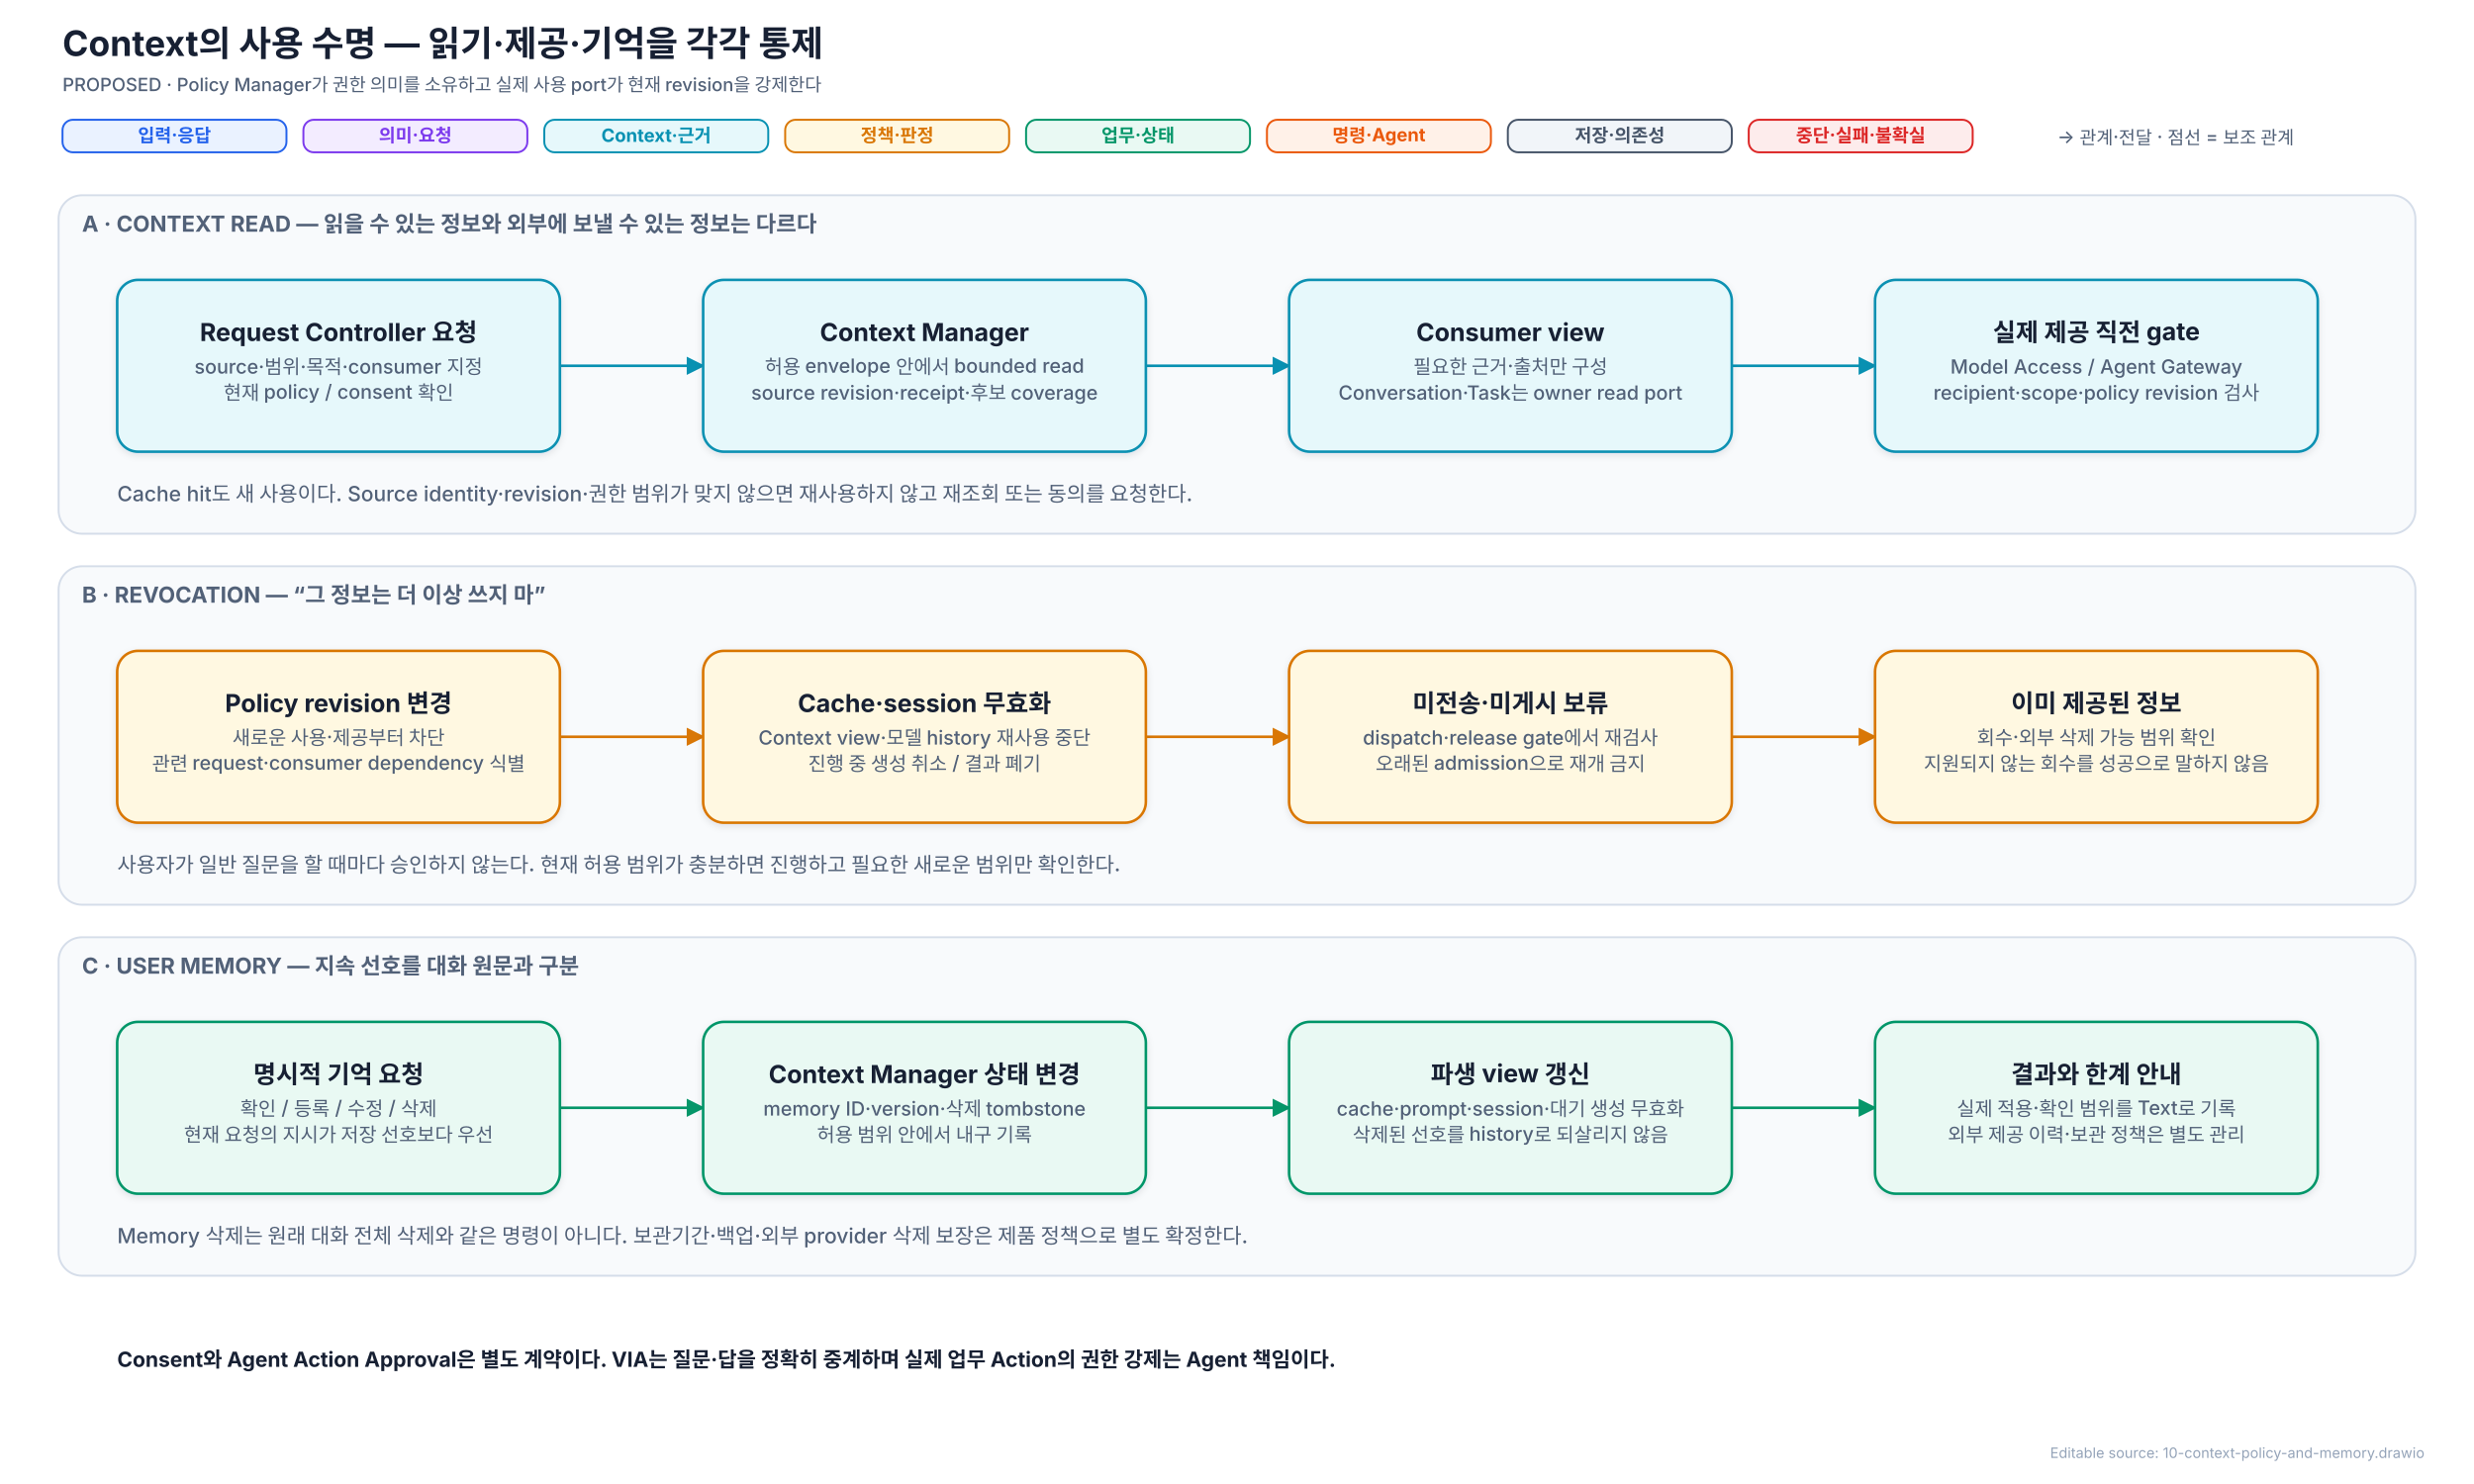
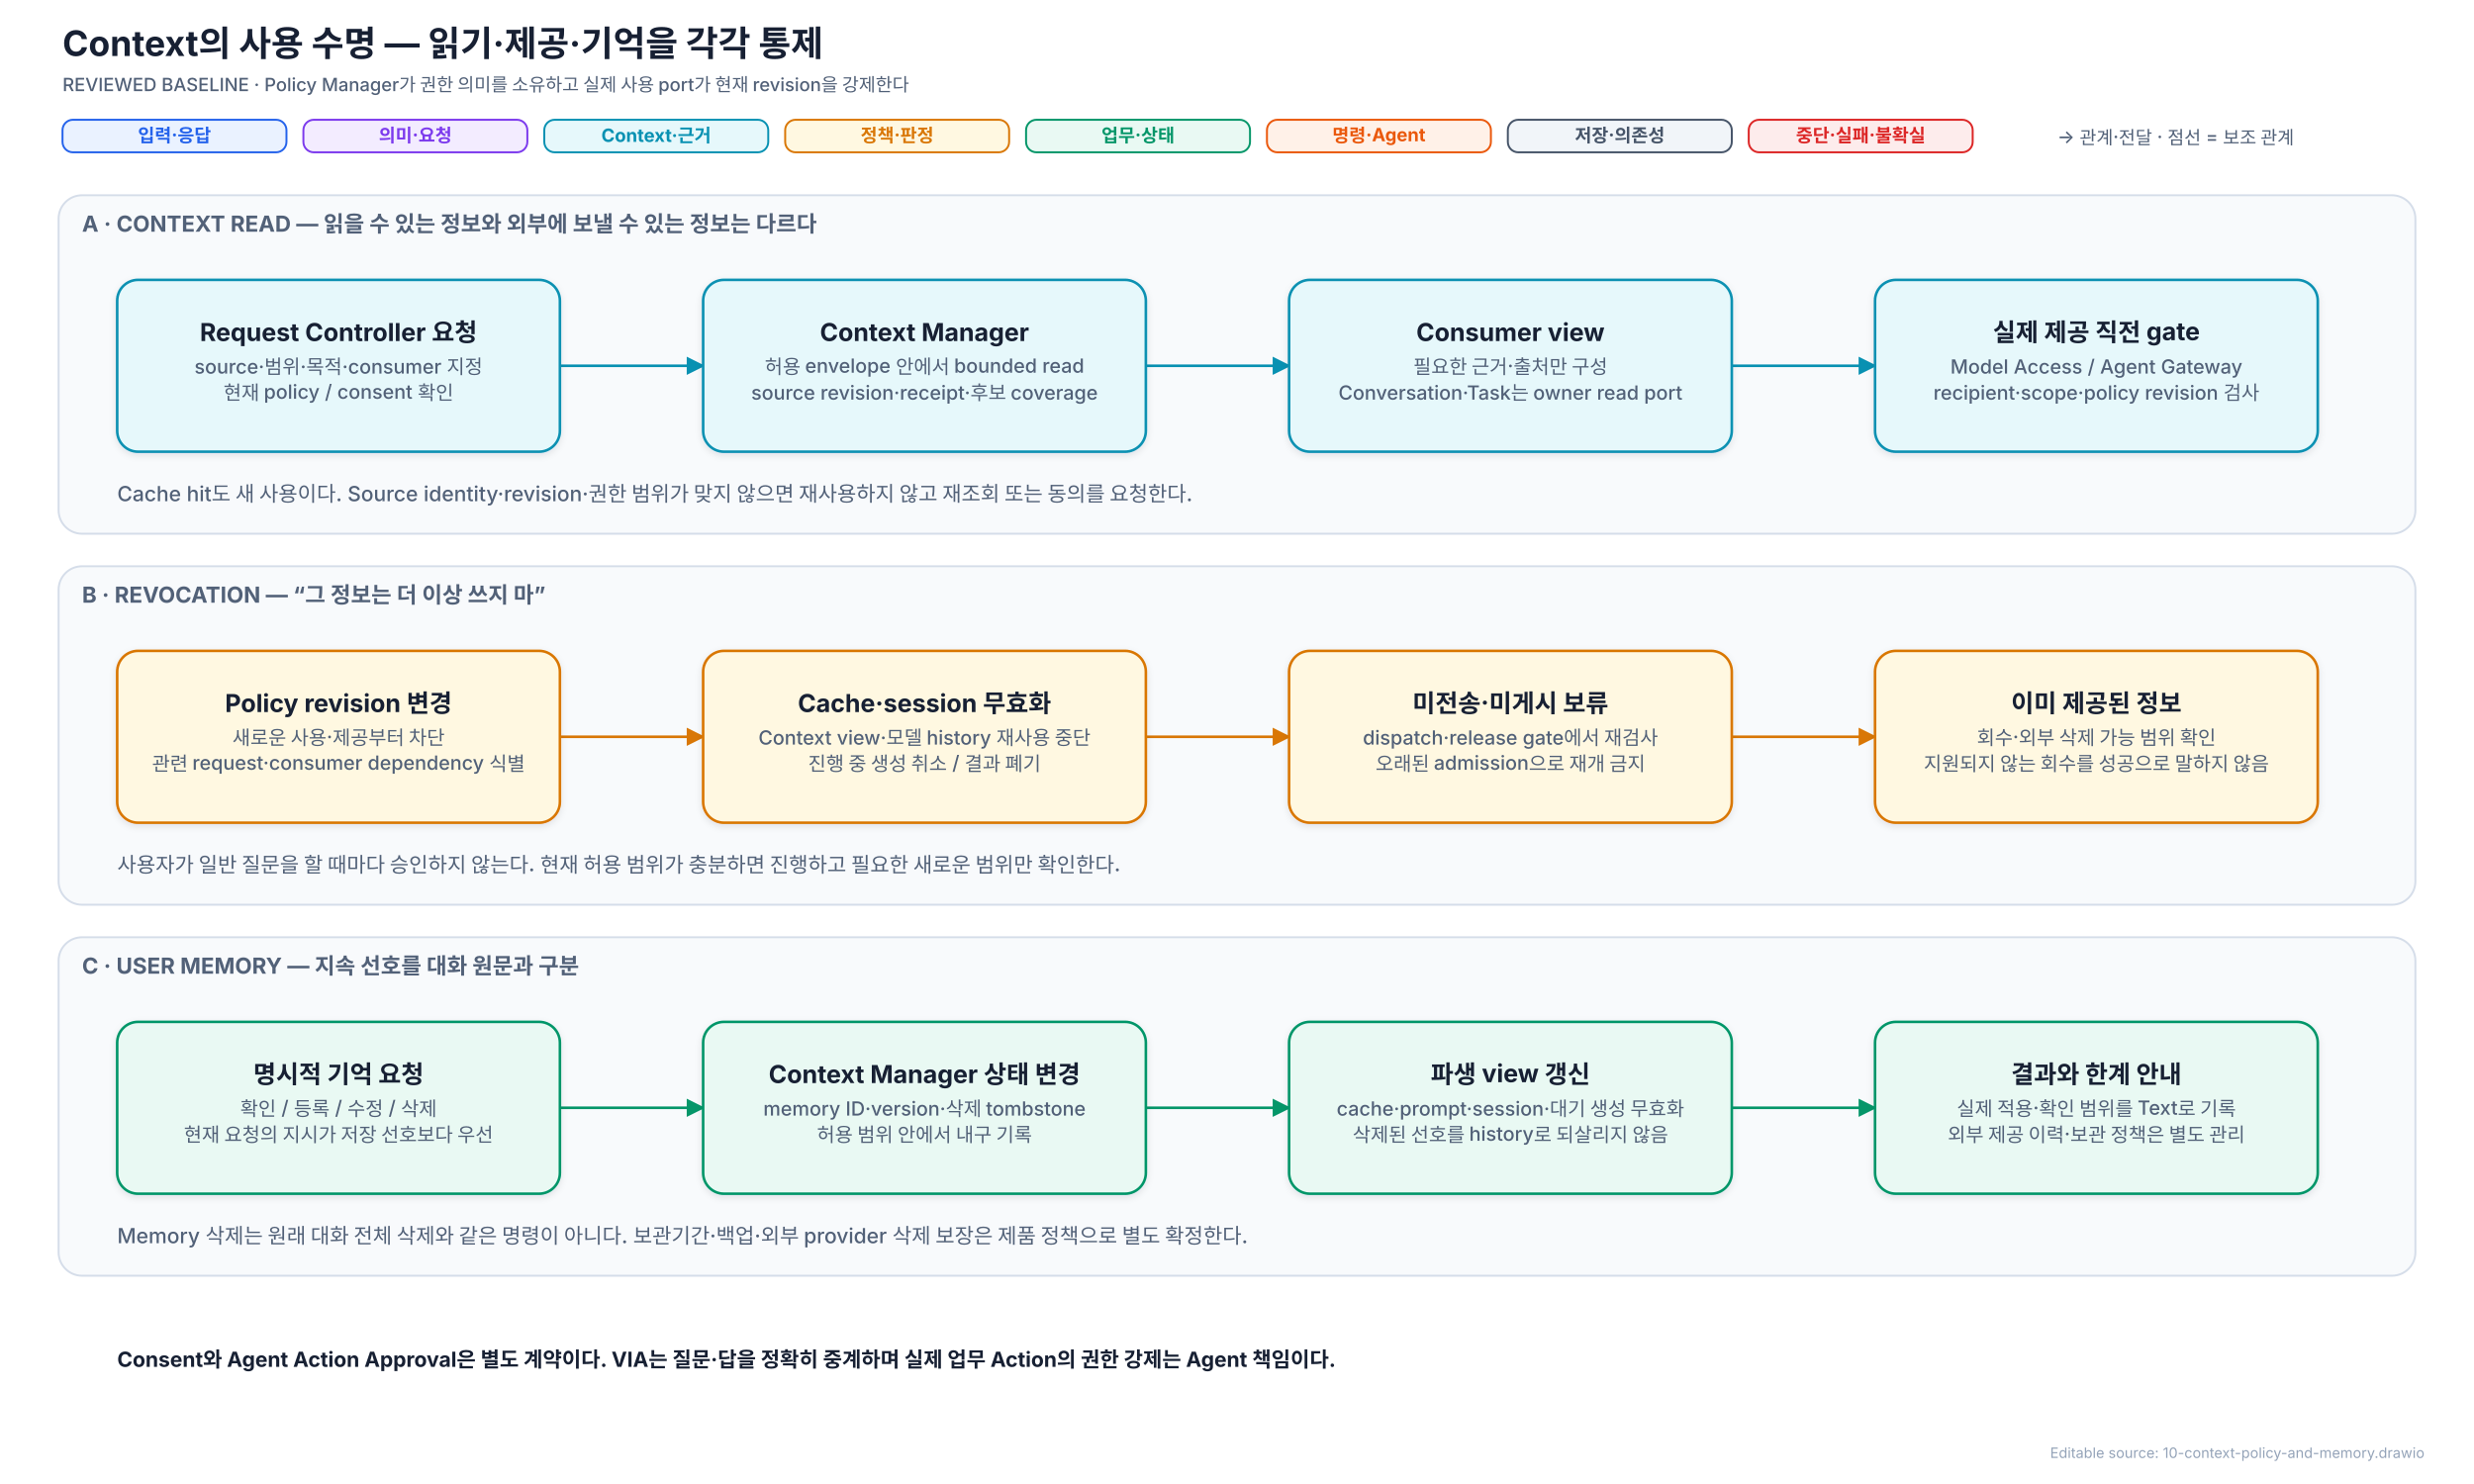
<svg xmlns="http://www.w3.org/2000/svg" width="1900" height="1140" viewBox="0 0 1900 1140" role="img" aria-labelledby="title desc">
  <defs>
    <marker id="arrow" viewBox="0 0 10 10" refX="9" refY="5" markerWidth="7" markerHeight="7" orient="auto-start-reverse">
      <path d="M 0 0 L 10 5 L 0 10 z" fill="#64748B" />
    </marker>
    <marker id="arrow-blue" viewBox="0 0 10 10" refX="9" refY="5" markerWidth="7" markerHeight="7" orient="auto-start-reverse">
      <path d="M 0 0 L 10 5 L 0 10 z" fill="#2563EB" />
    </marker>
    <marker id="arrow-cyan" viewBox="0 0 10 10" refX="9" refY="5" markerWidth="7" markerHeight="7" orient="auto-start-reverse">
      <path d="M 0 0 L 10 5 L 0 10 z" fill="#0891B2" />
    </marker>
    <marker id="arrow-purple" viewBox="0 0 10 10" refX="9" refY="5" markerWidth="7" markerHeight="7" orient="auto-start-reverse">
      <path d="M 0 0 L 10 5 L 0 10 z" fill="#7C3AED" />
    </marker>
    <marker id="arrow-green" viewBox="0 0 10 10" refX="9" refY="5" markerWidth="7" markerHeight="7" orient="auto-start-reverse">
      <path d="M 0 0 L 10 5 L 0 10 z" fill="#059669" />
    </marker>
    <marker id="arrow-orange" viewBox="0 0 10 10" refX="9" refY="5" markerWidth="7" markerHeight="7" orient="auto-start-reverse">
      <path d="M 0 0 L 10 5 L 0 10 z" fill="#EA580C" />
    </marker>
    <marker id="arrow-amber" viewBox="0 0 10 10" refX="9" refY="5" markerWidth="7" markerHeight="7" orient="auto-start-reverse">
      <path d="M 0 0 L 10 5 L 0 10 z" fill="#D97706" />
    </marker>
    <marker id="arrow-gray" viewBox="0 0 10 10" refX="9" refY="5" markerWidth="7" markerHeight="7" orient="auto-start-reverse">
      <path d="M 0 0 L 10 5 L 0 10 z" fill="#475569" />
    </marker>
    <marker id="arrow-red" viewBox="0 0 10 10" refX="9" refY="5" markerWidth="7" markerHeight="7" orient="auto-start-reverse">
      <path d="M 0 0 L 10 5 L 0 10 z" fill="#DC2626" />
    </marker>
    <filter id="shadow" x="-10%" y="-10%" width="120%" height="140%">
      <feDropShadow dx="0" dy="2" stdDeviation="3" flood-color="#0F172A" flood-opacity="0.10" />
    </filter>
  </defs>
  <rect width="1900" height="1140" fill="#FFFFFF" />
  <text x="48" y="43" font-family="Inter, Arial, sans-serif" font-size="27" font-weight="750" fill="#172033">Context의 사용 수명 — 읽기·제공·기억을 각각 통제</text>
-   <text x="48" y="70" font-family="Inter, Arial, sans-serif" font-size="14" font-weight="500" fill="#526178">PROPOSED · Policy Manager가 권한 의미를 소유하고 실제 사용 port가 현재 revision을 강제한다</text>
+   <text x="48" y="70" font-family="Inter, Arial, sans-serif" font-size="14" font-weight="500" fill="#526178">REVIEWED BASELINE · Policy Manager가 권한 의미를 소유하고 실제 사용 port가 현재 revision을 강제한다</text>
  <rect x="45" y="150" width="1810" height="260" rx="18" fill="#F8FAFC" stroke="#D5DDE9" stroke-width="1.5" />
  <text x="63" y="178" font-family="Inter, Arial, sans-serif" font-size="17" font-weight="750" fill="#526178">A · CONTEXT READ — 읽을 수 있는 정보와 외부에 보낼 수 있는 정보는 다르다</text>
  <rect x="45" y="435" width="1810" height="260" rx="18" fill="#F8FAFC" stroke="#D5DDE9" stroke-width="1.5" />
  <text x="63" y="463" font-family="Inter, Arial, sans-serif" font-size="17" font-weight="750" fill="#526178">B · REVOCATION — “그 정보는 더 이상 쓰지 마”</text>
  <rect x="45" y="720" width="1810" height="260" rx="18" fill="#F8FAFC" stroke="#D5DDE9" stroke-width="1.5" />
  <text x="63" y="748" font-family="Inter, Arial, sans-serif" font-size="17" font-weight="750" fill="#526178">C · USER MEMORY — 지속 선호를 대화 원문과 구분</text>
  <polyline points="430,281.0 540,281.0" fill="none" stroke="#0891B2" stroke-width="2" stroke-linejoin="round" stroke-linecap="round" marker-end="url(#arrow-cyan)" />
  <polyline points="880,281.0 990,281.0" fill="none" stroke="#0891B2" stroke-width="2" stroke-linejoin="round" stroke-linecap="round" marker-end="url(#arrow-cyan)" />
  <polyline points="1330,281.0 1440,281.0" fill="none" stroke="#0891B2" stroke-width="2" stroke-linejoin="round" stroke-linecap="round" marker-end="url(#arrow-cyan)" />
  <polyline points="430,566.0 540,566.0" fill="none" stroke="#D97706" stroke-width="2" stroke-linejoin="round" stroke-linecap="round" marker-end="url(#arrow-amber)" />
  <polyline points="880,566.0 990,566.0" fill="none" stroke="#D97706" stroke-width="2" stroke-linejoin="round" stroke-linecap="round" marker-end="url(#arrow-amber)" />
  <polyline points="1330,566.0 1440,566.0" fill="none" stroke="#D97706" stroke-width="2" stroke-linejoin="round" stroke-linecap="round" marker-end="url(#arrow-amber)" />
  <polyline points="430,851.0 540,851.0" fill="none" stroke="#059669" stroke-width="2" stroke-linejoin="round" stroke-linecap="round" marker-end="url(#arrow-green)" />
  <polyline points="880,851.0 990,851.0" fill="none" stroke="#059669" stroke-width="2" stroke-linejoin="round" stroke-linecap="round" marker-end="url(#arrow-green)" />
  <polyline points="1330,851.0 1440,851.0" fill="none" stroke="#059669" stroke-width="2" stroke-linejoin="round" stroke-linecap="round" marker-end="url(#arrow-green)" />
  <rect x="90" y="215" width="340" height="132" rx="16" fill="#E6F8FB" stroke="#0891B2" stroke-width="2" filter="url(#shadow)" />
  <g font-family="Inter, Arial, sans-serif">
    <text x="260.0" y="262.0" text-anchor="middle" font-size="19" font-weight="700" fill="#172033">Request Controller 요청</text>
    <text x="260.0" y="287.0" text-anchor="middle" font-size="15" font-weight="500" fill="#526178">source·범위·목적·consumer 지정</text>
    <text x="260.0" y="307.0" text-anchor="middle" font-size="15" font-weight="500" fill="#526178">현재 policy / consent 확인</text>
  </g>
  <rect x="540" y="215" width="340" height="132" rx="16" fill="#E6F8FB" stroke="#0891B2" stroke-width="2" filter="url(#shadow)" />
  <g font-family="Inter, Arial, sans-serif">
    <text x="710.0" y="262.0" text-anchor="middle" font-size="19" font-weight="700" fill="#172033">Context Manager</text>
    <text x="710.0" y="287.0" text-anchor="middle" font-size="15" font-weight="500" fill="#526178">허용 envelope 안에서 bounded read</text>
    <text x="710.0" y="307.0" text-anchor="middle" font-size="15" font-weight="500" fill="#526178">source revision·receipt·후보 coverage</text>
  </g>
  <rect x="990" y="215" width="340" height="132" rx="16" fill="#E6F8FB" stroke="#0891B2" stroke-width="2" filter="url(#shadow)" />
  <g font-family="Inter, Arial, sans-serif">
    <text x="1160.0" y="262.0" text-anchor="middle" font-size="19" font-weight="700" fill="#172033">Consumer view</text>
    <text x="1160.0" y="287.0" text-anchor="middle" font-size="15" font-weight="500" fill="#526178">필요한 근거·출처만 구성</text>
    <text x="1160.0" y="307.0" text-anchor="middle" font-size="15" font-weight="500" fill="#526178">Conversation·Task는 owner read port</text>
  </g>
  <rect x="1440" y="215" width="340" height="132" rx="16" fill="#E6F8FB" stroke="#0891B2" stroke-width="2" filter="url(#shadow)" />
  <g font-family="Inter, Arial, sans-serif">
    <text x="1610.0" y="262.0" text-anchor="middle" font-size="19" font-weight="700" fill="#172033">실제 제공 직전 gate</text>
    <text x="1610.0" y="287.0" text-anchor="middle" font-size="15" font-weight="500" fill="#526178">Model Access / Agent Gateway</text>
    <text x="1610.0" y="307.0" text-anchor="middle" font-size="15" font-weight="500" fill="#526178">recipient·scope·policy revision 검사</text>
  </g>
  <rect x="90" y="500" width="340" height="132" rx="16" fill="#FFF8E1" stroke="#D97706" stroke-width="2" filter="url(#shadow)" />
  <g font-family="Inter, Arial, sans-serif">
    <text x="260.0" y="547.0" text-anchor="middle" font-size="19" font-weight="700" fill="#172033">Policy revision 변경</text>
    <text x="260.0" y="572.0" text-anchor="middle" font-size="15" font-weight="500" fill="#526178">새로운 사용·제공부터 차단</text>
    <text x="260.0" y="592.0" text-anchor="middle" font-size="15" font-weight="500" fill="#526178">관련 request·consumer dependency 식별</text>
  </g>
  <rect x="540" y="500" width="340" height="132" rx="16" fill="#FFF8E1" stroke="#D97706" stroke-width="2" filter="url(#shadow)" />
  <g font-family="Inter, Arial, sans-serif">
    <text x="710.0" y="547.0" text-anchor="middle" font-size="19" font-weight="700" fill="#172033">Cache·session 무효화</text>
    <text x="710.0" y="572.0" text-anchor="middle" font-size="15" font-weight="500" fill="#526178">Context view·모델 history 재사용 중단</text>
    <text x="710.0" y="592.0" text-anchor="middle" font-size="15" font-weight="500" fill="#526178">진행 중 생성 취소 / 결과 폐기</text>
  </g>
  <rect x="990" y="500" width="340" height="132" rx="16" fill="#FFF8E1" stroke="#D97706" stroke-width="2" filter="url(#shadow)" />
  <g font-family="Inter, Arial, sans-serif">
    <text x="1160.0" y="547.0" text-anchor="middle" font-size="19" font-weight="700" fill="#172033">미전송·미게시 보류</text>
    <text x="1160.0" y="572.0" text-anchor="middle" font-size="15" font-weight="500" fill="#526178">dispatch·release gate에서 재검사</text>
    <text x="1160.0" y="592.0" text-anchor="middle" font-size="15" font-weight="500" fill="#526178">오래된 admission으로 재개 금지</text>
  </g>
  <rect x="1440" y="500" width="340" height="132" rx="16" fill="#FFF8E1" stroke="#D97706" stroke-width="2" filter="url(#shadow)" />
  <g font-family="Inter, Arial, sans-serif">
    <text x="1610.0" y="547.0" text-anchor="middle" font-size="19" font-weight="700" fill="#172033">이미 제공된 정보</text>
    <text x="1610.0" y="572.0" text-anchor="middle" font-size="15" font-weight="500" fill="#526178">회수·외부 삭제 가능 범위 확인</text>
    <text x="1610.0" y="592.0" text-anchor="middle" font-size="15" font-weight="500" fill="#526178">지원되지 않는 회수를 성공으로 말하지 않음</text>
  </g>
  <rect x="90" y="785" width="340" height="132" rx="16" fill="#E9F9F3" stroke="#059669" stroke-width="2" filter="url(#shadow)" />
  <g font-family="Inter, Arial, sans-serif">
    <text x="260.0" y="832.0" text-anchor="middle" font-size="19" font-weight="700" fill="#172033">명시적 기억 요청</text>
    <text x="260.0" y="857.0" text-anchor="middle" font-size="15" font-weight="500" fill="#526178">확인 / 등록 / 수정 / 삭제</text>
    <text x="260.0" y="877.0" text-anchor="middle" font-size="15" font-weight="500" fill="#526178">현재 요청의 지시가 저장 선호보다 우선</text>
  </g>
  <rect x="540" y="785" width="340" height="132" rx="16" fill="#E9F9F3" stroke="#059669" stroke-width="2" filter="url(#shadow)" />
  <g font-family="Inter, Arial, sans-serif">
    <text x="710.0" y="832.0" text-anchor="middle" font-size="19" font-weight="700" fill="#172033">Context Manager 상태 변경</text>
    <text x="710.0" y="857.0" text-anchor="middle" font-size="15" font-weight="500" fill="#526178">memory ID·version·삭제 tombstone</text>
    <text x="710.0" y="877.0" text-anchor="middle" font-size="15" font-weight="500" fill="#526178">허용 범위 안에서 내구 기록</text>
  </g>
  <rect x="990" y="785" width="340" height="132" rx="16" fill="#E9F9F3" stroke="#059669" stroke-width="2" filter="url(#shadow)" />
  <g font-family="Inter, Arial, sans-serif">
    <text x="1160.0" y="832.0" text-anchor="middle" font-size="19" font-weight="700" fill="#172033">파생 view 갱신</text>
    <text x="1160.0" y="857.0" text-anchor="middle" font-size="15" font-weight="500" fill="#526178">cache·prompt·session·대기 생성 무효화</text>
    <text x="1160.0" y="877.0" text-anchor="middle" font-size="15" font-weight="500" fill="#526178">삭제된 선호를 history로 되살리지 않음</text>
  </g>
  <rect x="1440" y="785" width="340" height="132" rx="16" fill="#E9F9F3" stroke="#059669" stroke-width="2" filter="url(#shadow)" />
  <g font-family="Inter, Arial, sans-serif">
    <text x="1610.0" y="832.0" text-anchor="middle" font-size="19" font-weight="700" fill="#172033">결과와 한계 안내</text>
    <text x="1610.0" y="857.0" text-anchor="middle" font-size="15" font-weight="500" fill="#526178">실제 적용·확인 범위를 Text로 기록</text>
    <text x="1610.0" y="877.0" text-anchor="middle" font-size="15" font-weight="500" fill="#526178">외부 제공 이력·보관 정책은 별도 관리</text>
  </g>
  <text x="1580" y="110" text-anchor="start" font-family="Inter, Arial, sans-serif" font-size="14" font-weight="500" fill="#526178">→ 관계·전달  ·  점선 = 보조 관계</text>
  <text x="90" y="385" text-anchor="start" font-family="Inter, Arial, sans-serif" font-size="16" font-weight="500" fill="#526178">Cache hit도 새 사용이다. Source identity·revision·권한 범위가 맞지 않으면 재사용하지 않고 재조회 또는 동의를 요청한다.</text>
  <text x="90" y="670" text-anchor="start" font-family="Inter, Arial, sans-serif" font-size="16" font-weight="500" fill="#526178">사용자가 일반 질문을 할 때마다 승인하지 않는다. 현재 허용 범위가 충분하면 진행하고 필요한 새로운 범위만 확인한다.</text>
  <text x="90" y="955" text-anchor="start" font-family="Inter, Arial, sans-serif" font-size="16" font-weight="500" fill="#526178">Memory 삭제는 원래 대화 전체 삭제와 같은 명령이 아니다. 보관기간·백업·외부 provider 삭제 보장은 제품 정책으로 별도 확정한다.</text>
  <text x="90" y="1050" text-anchor="start" font-family="Inter, Arial, sans-serif" font-size="16" font-weight="700" fill="#172033">Consent와 Agent Action Approval은 별도 계약이다. VIA는 질문·답을 정확히 중계하며 실제 업무 Action의 권한 강제는 Agent 책임이다.</text>
  <rect x="48" y="92" width="172" height="25" rx="8" fill="#EAF2FF" stroke="#2563EB" stroke-width="1.5" />
  <text x="134.0" y="109" text-anchor="middle" font-family="Inter, Arial, sans-serif" font-size="14" font-weight="700" fill="#2563EB">입력·응답</text>
  <rect x="233" y="92" width="172" height="25" rx="8" fill="#F3ECFF" stroke="#7C3AED" stroke-width="1.5" />
  <text x="319.0" y="109" text-anchor="middle" font-family="Inter, Arial, sans-serif" font-size="14" font-weight="700" fill="#7C3AED">의미·요청</text>
  <rect x="418" y="92" width="172" height="25" rx="8" fill="#E6F8FB" stroke="#0891B2" stroke-width="1.5" />
  <text x="504.0" y="109" text-anchor="middle" font-family="Inter, Arial, sans-serif" font-size="14" font-weight="700" fill="#0891B2">Context·근거</text>
  <rect x="603" y="92" width="172" height="25" rx="8" fill="#FFF8E1" stroke="#D97706" stroke-width="1.5" />
  <text x="689.0" y="109" text-anchor="middle" font-family="Inter, Arial, sans-serif" font-size="14" font-weight="700" fill="#D97706">정책·판정</text>
  <rect x="788" y="92" width="172" height="25" rx="8" fill="#E9F9F3" stroke="#059669" stroke-width="1.5" />
  <text x="874.0" y="109" text-anchor="middle" font-family="Inter, Arial, sans-serif" font-size="14" font-weight="700" fill="#059669">업무·상태</text>
  <rect x="973" y="92" width="172" height="25" rx="8" fill="#FFF1E8" stroke="#EA580C" stroke-width="1.5" />
  <text x="1059.0" y="109" text-anchor="middle" font-family="Inter, Arial, sans-serif" font-size="14" font-weight="700" fill="#EA580C">명령·Agent</text>
  <rect x="1158" y="92" width="172" height="25" rx="8" fill="#F1F5F9" stroke="#475569" stroke-width="1.5" />
  <text x="1244.0" y="109" text-anchor="middle" font-family="Inter, Arial, sans-serif" font-size="14" font-weight="700" fill="#475569">저장·의존성</text>
  <rect x="1343" y="92" width="172" height="25" rx="8" fill="#FDECEC" stroke="#DC2626" stroke-width="1.5" />
  <text x="1429.0" y="109" text-anchor="middle" font-family="Inter, Arial, sans-serif" font-size="14" font-weight="700" fill="#DC2626">중단·실패·불확실</text>
  <text x="1862" y="1120" text-anchor="end" font-family="Inter, Arial, sans-serif" font-size="11" fill="#94A3B8">Editable source: 10-context-policy-and-memory.drawio</text>
</svg>
